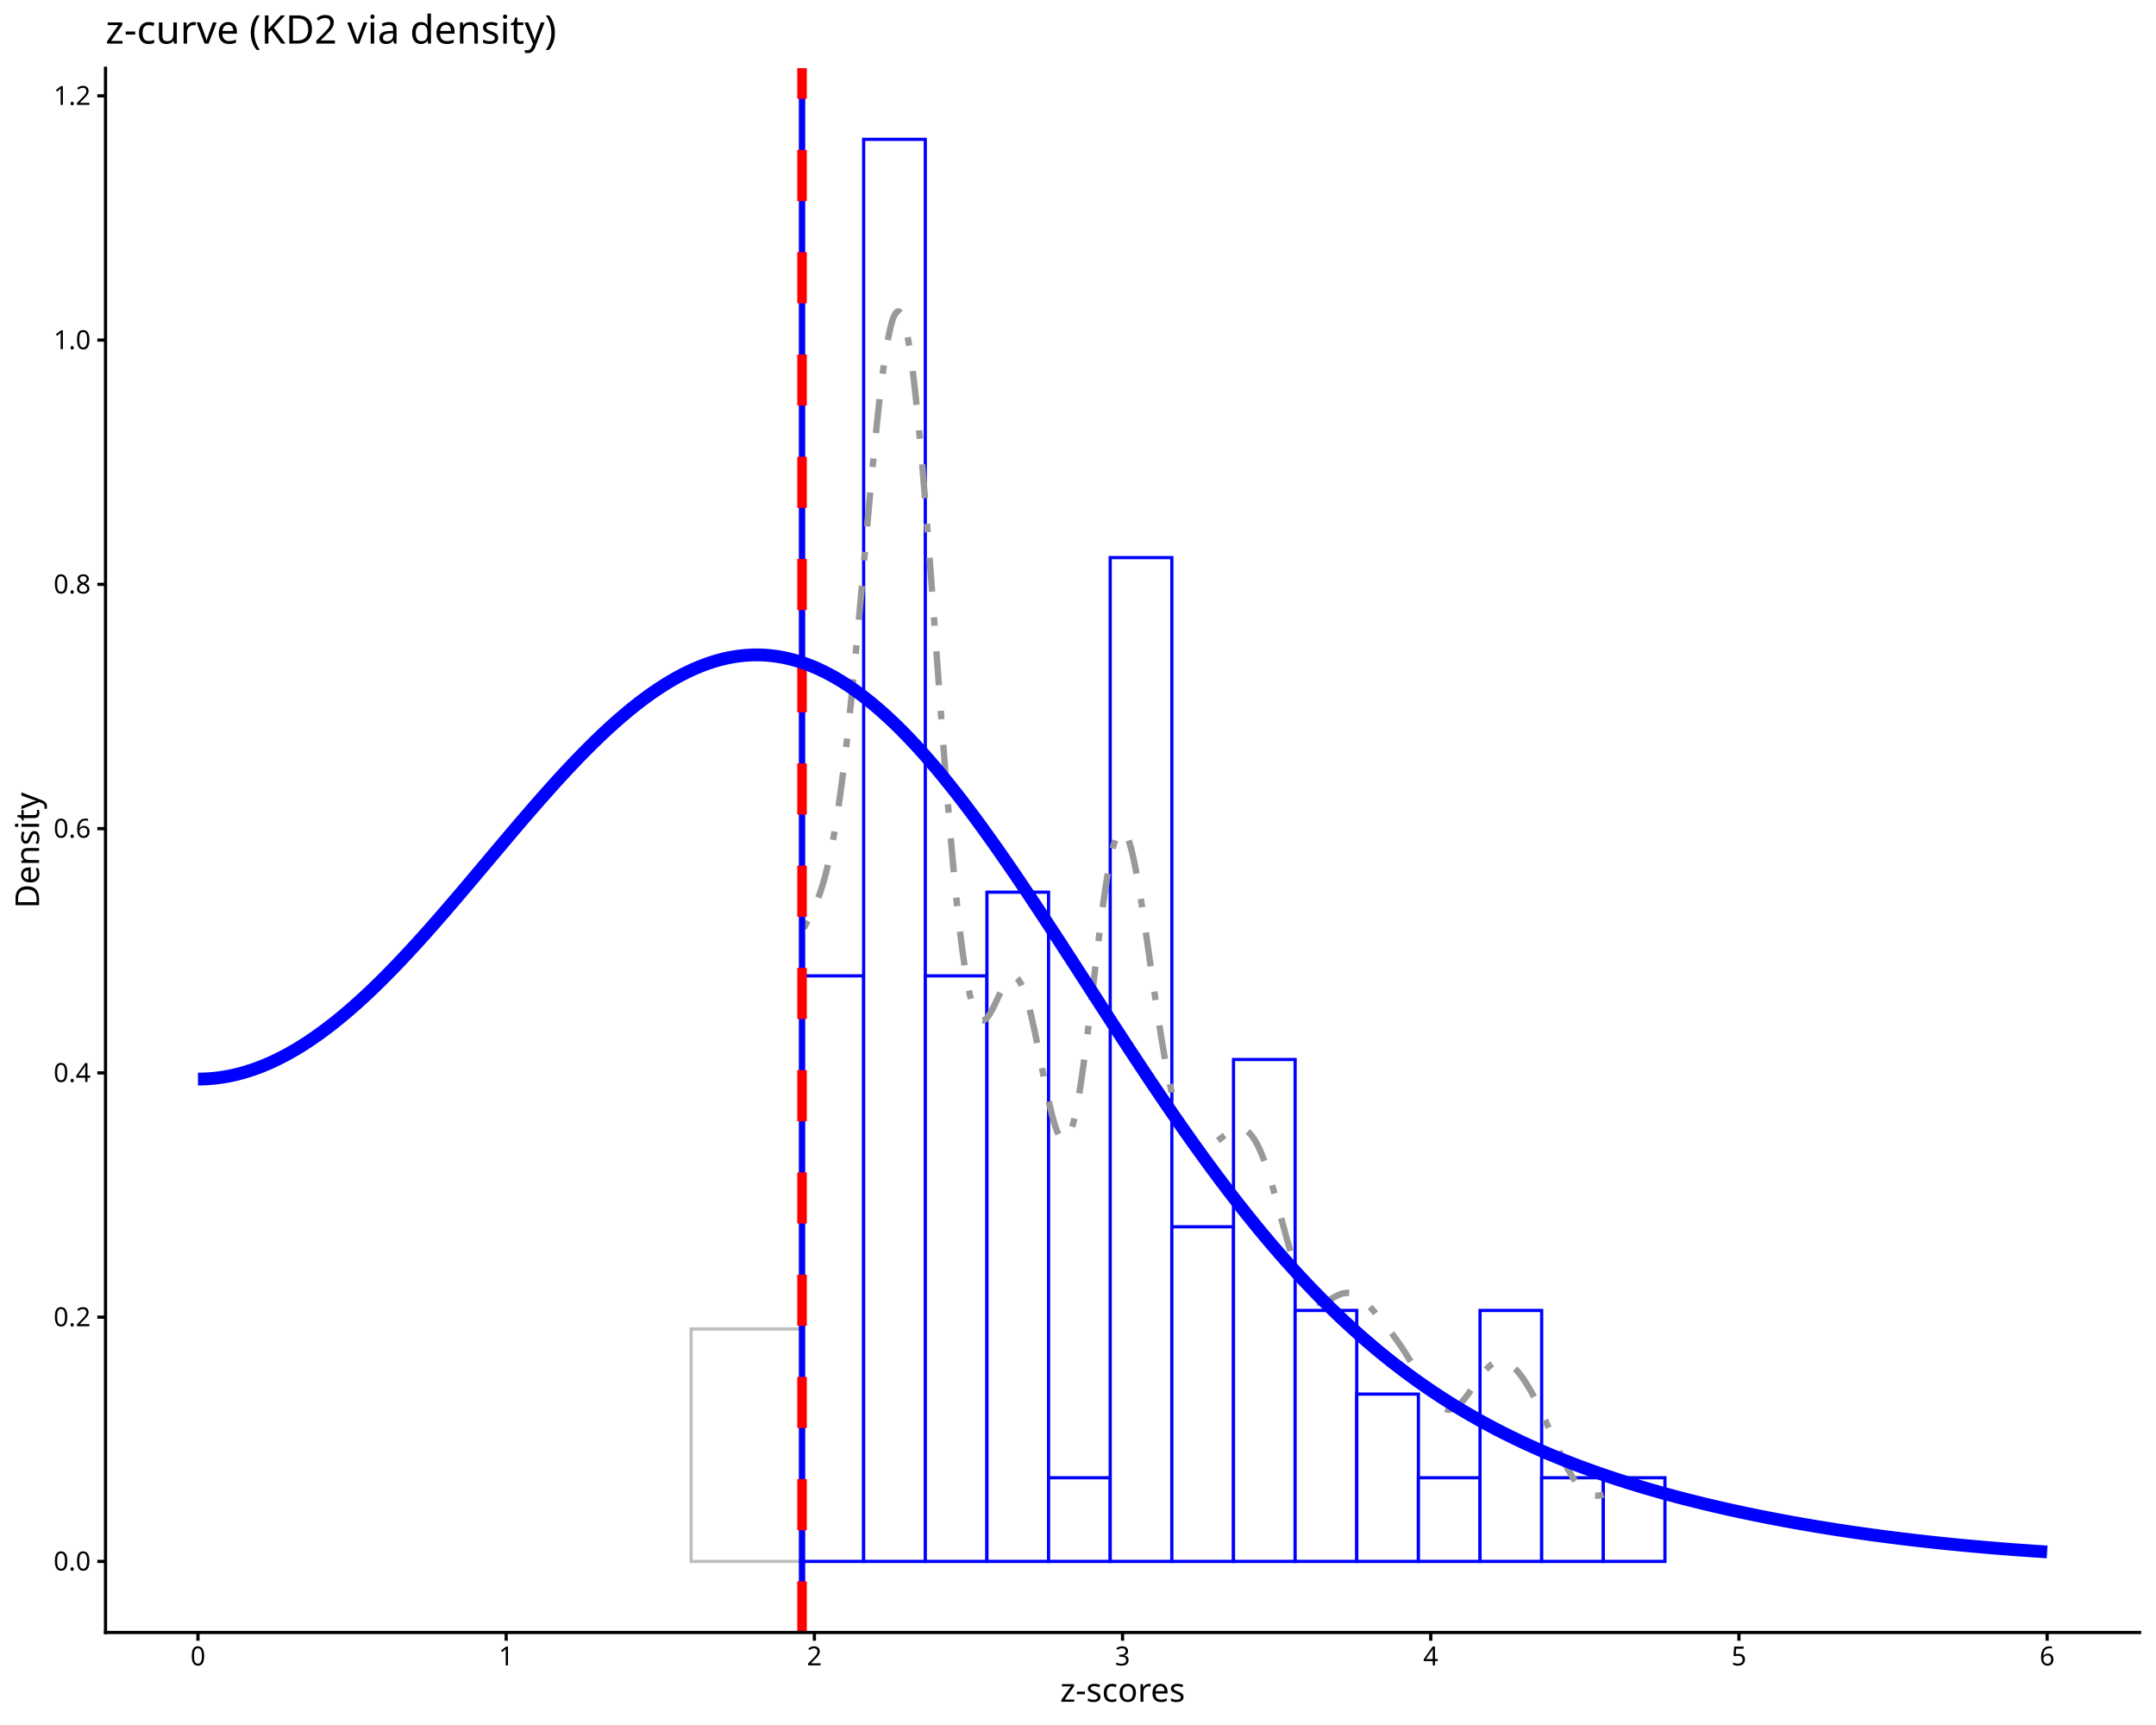
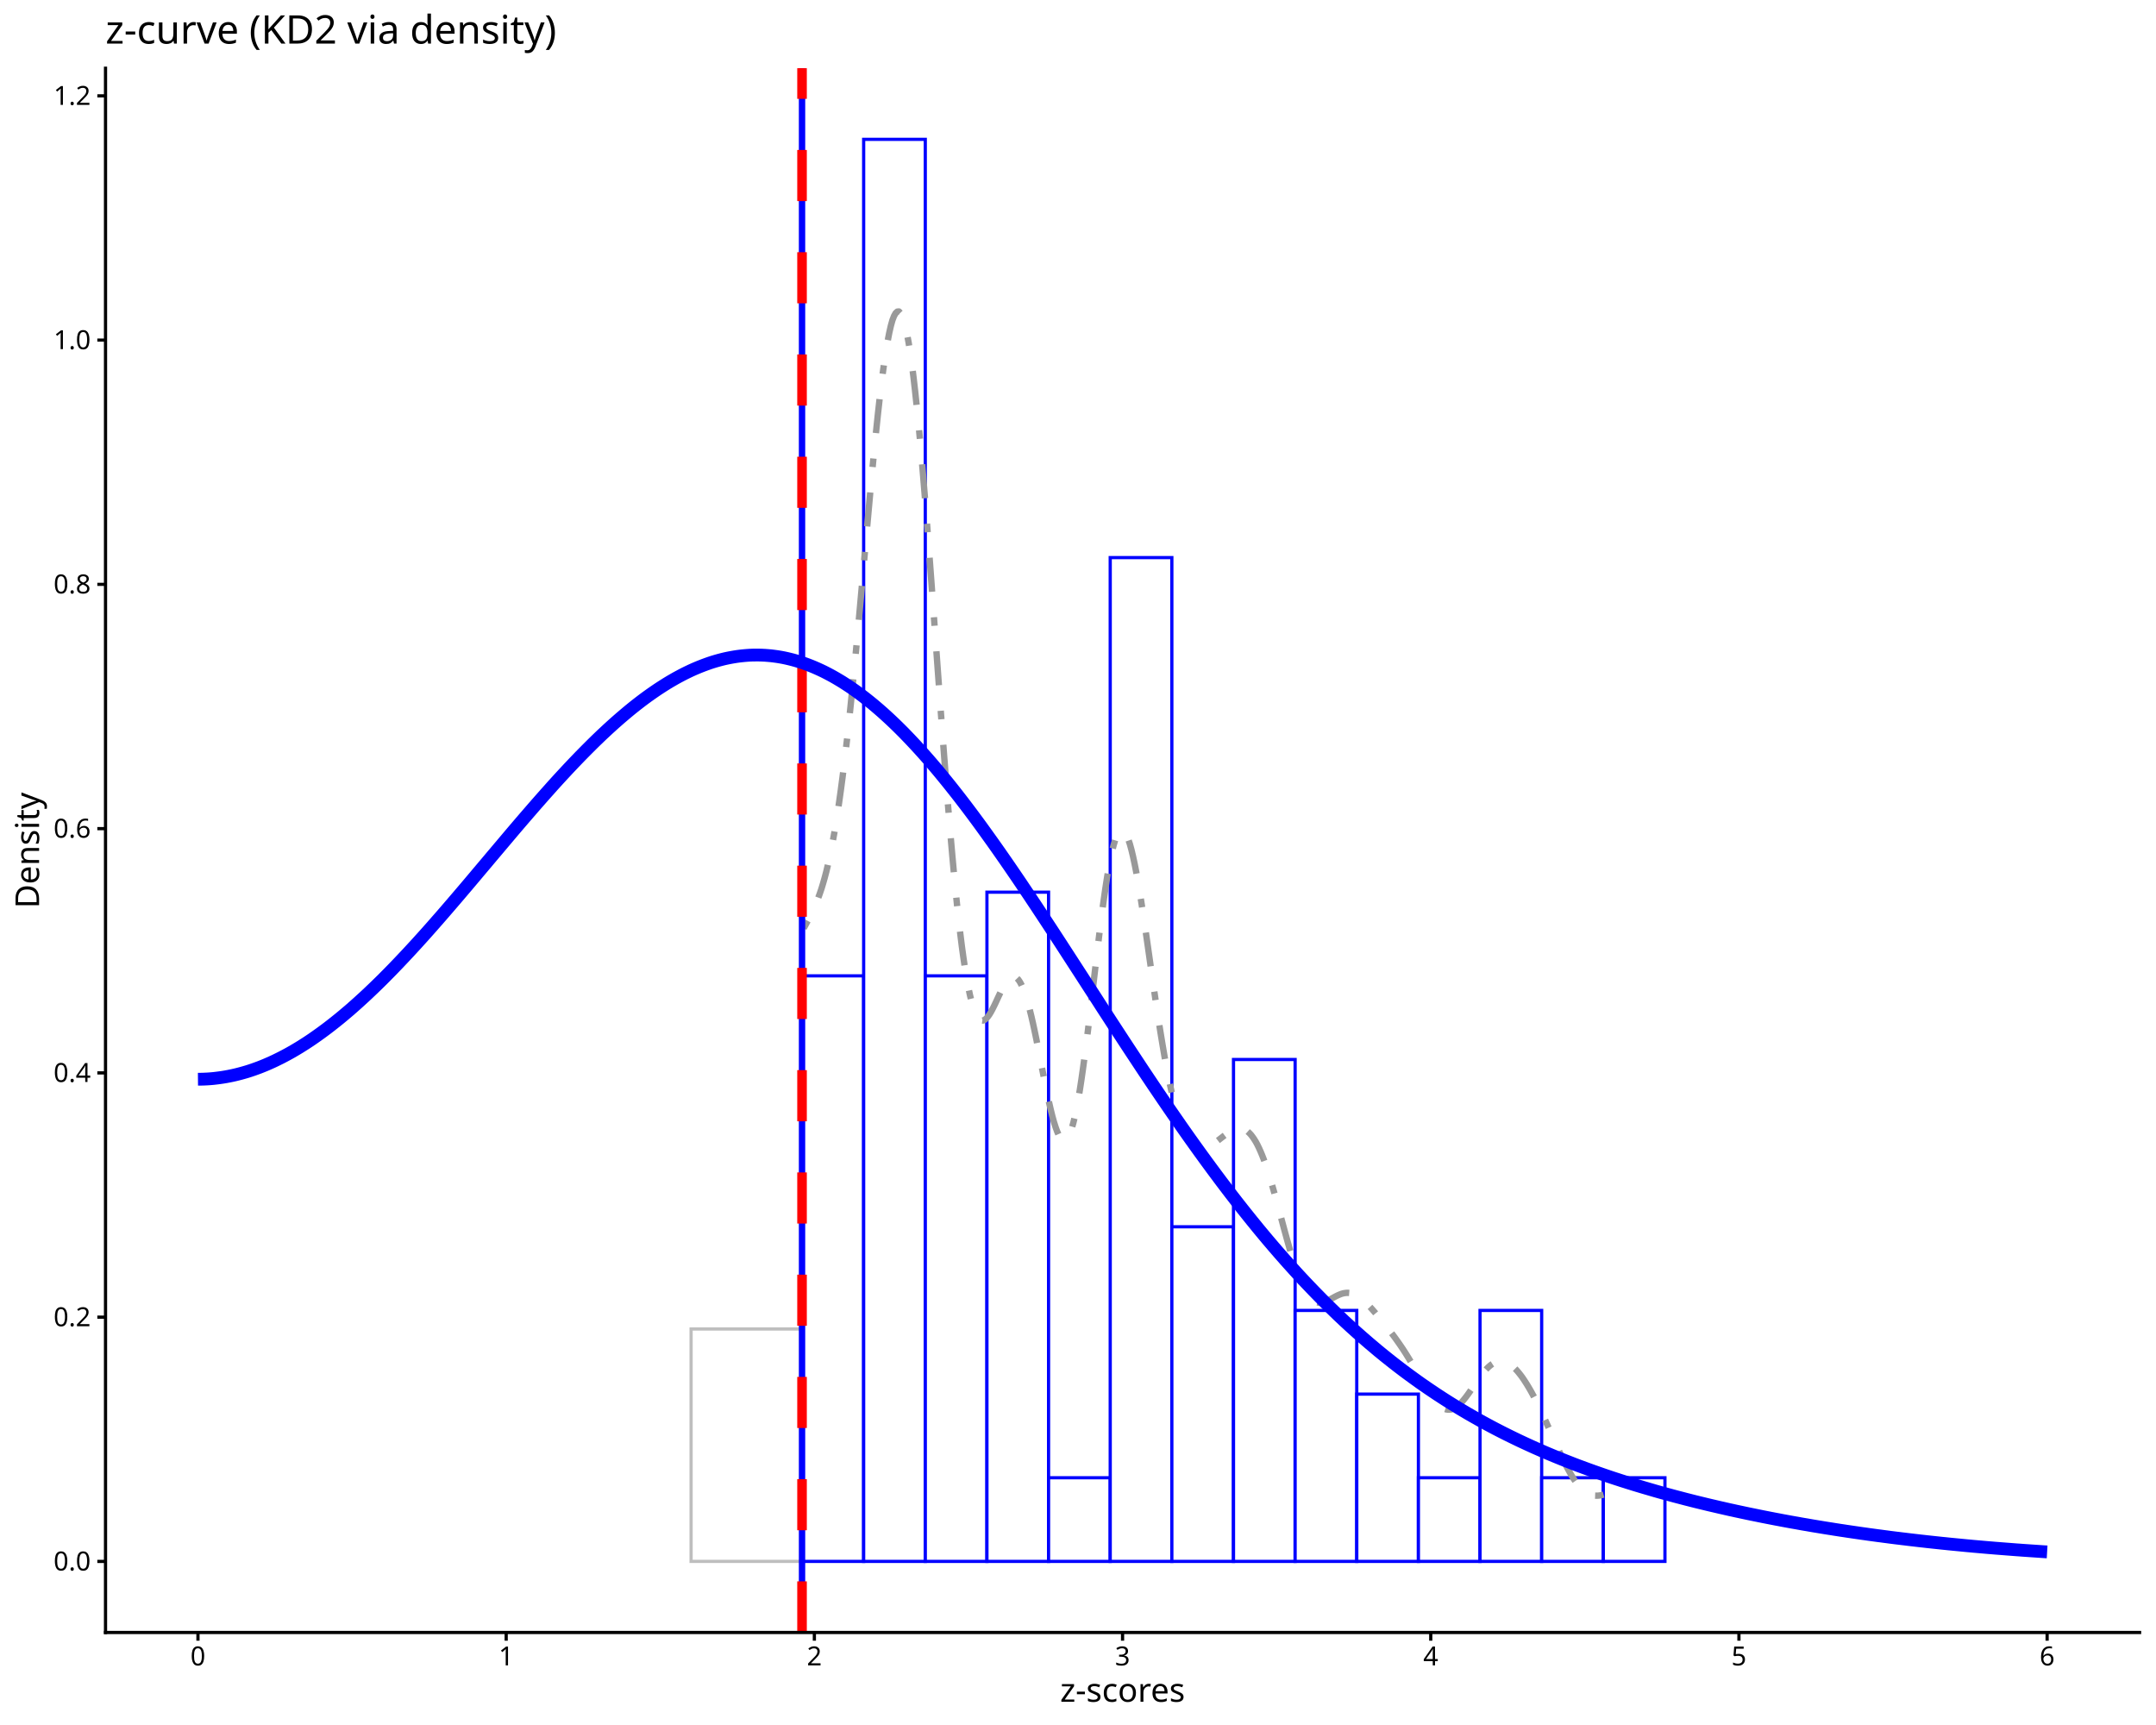
<svg xmlns="http://www.w3.org/2000/svg" class="svglite" data-engine-version="2.0" width="720.00pt" height="576.00pt" viewBox="0 0 720.00 576.00">
  <defs>
    <style type="text/css">
    .svglite line, .svglite polyline, .svglite polygon, .svglite path, .svglite rect, .svglite circle {
      fill: none;
      stroke: #000000;
      stroke-linecap: round;
      stroke-linejoin: round;
      stroke-miterlimit: 10.00;
    }
  </style>
  </defs>
  <rect width="100%" height="100%" style="stroke: none; fill: #FFFFFF;" />
  <defs>
    <clipPath id="cpMC4wMHw3MjAuMDB8MC4wMHw1NzYuMDA=">
      <rect x="0.00" y="0.00" width="720.00" height="576.00" />
    </clipPath>
  </defs>
  <g clip-path="url(#cpMC4wMHw3MjAuMDB8MC4wMHw1NzYuMDA=)">
    <rect x="0.00" y="0.00" width="720.00" height="576.00" style="stroke-width: 1.07; stroke: #FFFFFF; fill: #FFFFFF;" />
  </g>
  <defs>
    <clipPath id="cpMzUuMjR8NzE0LjUyfDIyLjc4fDU0NS4xMQ==">
      <rect x="35.24" y="22.78" width="679.28" height="522.33" />
    </clipPath>
  </defs>
  <g clip-path="url(#cpMzUuMjR8NzE0LjUyfDIyLjc4fDU0NS4xMQ==)">
    <rect x="35.24" y="22.78" width="679.28" height="522.33" style="stroke-width: 1.07; stroke: none; fill: #FFFFFF;" />
    <rect x="267.84" y="325.85" width="20.58" height="195.52" style="stroke-width: 1.07; stroke: #0000FF; stroke-linecap: butt; stroke-linejoin: miter; fill: #FFFFFF;" />
    <rect x="288.42" y="46.53" width="20.58" height="474.84" style="stroke-width: 1.07; stroke: #0000FF; stroke-linecap: butt; stroke-linejoin: miter; fill: #FFFFFF;" />
    <rect x="309.01" y="325.85" width="20.58" height="195.52" style="stroke-width: 1.07; stroke: #0000FF; stroke-linecap: butt; stroke-linejoin: miter; fill: #FFFFFF;" />
    <rect x="329.59" y="297.91" width="20.58" height="223.46" style="stroke-width: 1.07; stroke: #0000FF; stroke-linecap: butt; stroke-linejoin: miter; fill: #FFFFFF;" />
    <rect x="350.17" y="493.44" width="20.58" height="27.93" style="stroke-width: 1.07; stroke: #0000FF; stroke-linecap: butt; stroke-linejoin: miter; fill: #FFFFFF;" />
    <rect x="370.76" y="186.19" width="20.58" height="335.18" style="stroke-width: 1.07; stroke: #0000FF; stroke-linecap: butt; stroke-linejoin: miter; fill: #FFFFFF;" />
    <rect x="391.34" y="409.64" width="20.58" height="111.73" style="stroke-width: 1.07; stroke: #0000FF; stroke-linecap: butt; stroke-linejoin: miter; fill: #FFFFFF;" />
    <rect x="411.93" y="353.78" width="20.58" height="167.59" style="stroke-width: 1.07; stroke: #0000FF; stroke-linecap: butt; stroke-linejoin: miter; fill: #FFFFFF;" />
    <rect x="432.51" y="437.57" width="20.58" height="83.80" style="stroke-width: 1.07; stroke: #0000FF; stroke-linecap: butt; stroke-linejoin: miter; fill: #FFFFFF;" />
    <rect x="453.10" y="465.51" width="20.58" height="55.86" style="stroke-width: 1.07; stroke: #0000FF; stroke-linecap: butt; stroke-linejoin: miter; fill: #FFFFFF;" />
    <rect x="473.68" y="493.44" width="20.58" height="27.93" style="stroke-width: 1.07; stroke: #0000FF; stroke-linecap: butt; stroke-linejoin: miter; fill: #FFFFFF;" />
    <rect x="494.26" y="437.57" width="20.58" height="83.80" style="stroke-width: 1.07; stroke: #0000FF; stroke-linecap: butt; stroke-linejoin: miter; fill: #FFFFFF;" />
    <rect x="514.85" y="493.44" width="20.58" height="27.93" style="stroke-width: 1.07; stroke: #0000FF; stroke-linecap: butt; stroke-linejoin: miter; fill: #FFFFFF;" />
    <rect x="535.43" y="493.44" width="20.58" height="27.93" style="stroke-width: 1.07; stroke: #0000FF; stroke-linecap: butt; stroke-linejoin: miter; fill: #FFFFFF;" />
    <rect x="556.02" y="521.37" width="20.58" height="0.00" style="stroke-width: 1.07; stroke: #0000FF; stroke-linecap: butt; stroke-linejoin: miter; fill: #FFFFFF;" />
    <rect x="576.60" y="521.37" width="20.58" height="0.00" style="stroke-width: 1.07; stroke: #0000FF; stroke-linecap: butt; stroke-linejoin: miter; fill: #FFFFFF;" />
    <rect x="597.19" y="521.37" width="20.58" height="0.00" style="stroke-width: 1.07; stroke: #0000FF; stroke-linecap: butt; stroke-linejoin: miter; fill: #FFFFFF;" />
    <rect x="617.77" y="521.37" width="20.58" height="0.00" style="stroke-width: 1.07; stroke: #0000FF; stroke-linecap: butt; stroke-linejoin: miter; fill: #FFFFFF;" />
    <rect x="638.35" y="521.37" width="20.58" height="0.00" style="stroke-width: 1.07; stroke: #0000FF; stroke-linecap: butt; stroke-linejoin: miter; fill: #FFFFFF;" />
    <rect x="658.94" y="521.37" width="24.70" height="0.00" style="stroke-width: 1.07; stroke: #0000FF; stroke-linecap: butt; stroke-linejoin: miter; fill: #FFFFFF;" />
    <rect x="66.11" y="521.37" width="20.58" height="0.00" style="stroke-width: 1.07; stroke: #BEBEBE; stroke-linecap: butt; stroke-linejoin: miter; fill: #FFFFFF;" />
    <rect x="86.70" y="521.37" width="20.58" height="0.00" style="stroke-width: 1.07; stroke: #BEBEBE; stroke-linecap: butt; stroke-linejoin: miter; fill: #FFFFFF;" />
    <rect x="107.28" y="521.37" width="20.58" height="0.00" style="stroke-width: 1.07; stroke: #BEBEBE; stroke-linecap: butt; stroke-linejoin: miter; fill: #FFFFFF;" />
    <rect x="127.87" y="521.37" width="20.58" height="0.00" style="stroke-width: 1.07; stroke: #BEBEBE; stroke-linecap: butt; stroke-linejoin: miter; fill: #FFFFFF;" />
    <rect x="148.45" y="521.37" width="20.58" height="0.00" style="stroke-width: 1.07; stroke: #BEBEBE; stroke-linecap: butt; stroke-linejoin: miter; fill: #FFFFFF;" />
    <rect x="169.04" y="521.37" width="20.58" height="0.00" style="stroke-width: 1.07; stroke: #BEBEBE; stroke-linecap: butt; stroke-linejoin: miter; fill: #FFFFFF;" />
    <rect x="189.62" y="521.37" width="20.58" height="0.00" style="stroke-width: 1.07; stroke: #BEBEBE; stroke-linecap: butt; stroke-linejoin: miter; fill: #FFFFFF;" />
    <rect x="210.20" y="521.37" width="20.58" height="0.00" style="stroke-width: 1.07; stroke: #BEBEBE; stroke-linecap: butt; stroke-linejoin: miter; fill: #FFFFFF;" />
    <rect x="230.79" y="443.77" width="37.05" height="77.60" style="stroke-width: 1.07; stroke: #BEBEBE; stroke-linecap: butt; stroke-linejoin: miter; fill: #FFFFFF;" />
    <polyline points="268.38,309.99 268.92,309.00 269.45,308.01 269.99,307.01 270.53,305.96 271.07,304.88 271.61,303.75 272.15,302.55 272.69,301.26 273.23,299.87 273.77,298.39 274.31,296.80 274.85,295.04 275.39,293.14 275.93,291.10 276.46,288.90 277.00,286.50 277.54,283.89 278.08,281.09 278.62,278.11 279.16,274.92 279.70,271.46 280.24,267.80 280.78,263.94 281.32,259.87 281.86,255.53 282.40,250.98 282.94,246.24 283.48,241.31 284.01,236.17 284.55,230.83 285.09,225.34 285.63,219.72 286.17,213.96 286.71,208.07 287.25,202.10 287.79,196.08 288.33,190.01 288.87,183.93 289.41,177.86 289.95,171.84 290.49,165.88 291.02,160.03 291.56,154.34 292.10,148.80 292.64,143.44 293.18,138.28 293.72,133.45 294.26,128.89 294.80,124.61 295.34,120.63 295.88,117.10 296.42,113.95 296.96,111.18 297.50,108.80 298.03,106.90 298.57,105.51 299.11,104.56 299.65,104.05 300.19,104.00 300.73,104.56 301.27,105.58 301.81,107.04 302.35,108.95 302.89,111.43 303.43,114.38 303.97,117.75 304.51,121.52 305.04,125.74 305.58,130.42 306.12,135.45 306.66,140.81 307.20,146.49 307.74,152.56 308.28,158.87 308.82,165.42 309.36,172.17 309.90,179.15 310.44,186.29 310.98,193.54 311.52,200.88 312.05,208.29 312.59,215.74 313.13,223.18 313.67,230.60 314.21,237.96 314.75,245.21 315.29,252.34 315.83,259.34 316.37,266.18 316.91,272.79 317.45,279.16 317.99,285.30 318.53,291.21 319.06,296.82 319.60,302.08 320.14,307.04 320.68,311.71 321.22,316.06 321.76,319.97 322.30,323.55 322.84,326.81 323.38,329.75 323.92,332.27 324.46,334.42 325.00,336.26 325.54,337.79 326.07,338.99 326.61,339.82 327.15,340.39 327.69,340.70 328.23,340.78 328.77,340.56 329.31,340.14 329.85,339.55 330.39,338.81 330.93,337.92 331.47,336.91 332.01,335.83 332.55,334.71 333.08,333.55 333.62,332.39 334.16,331.27 334.70,330.20 335.24,329.19 335.78,328.31 336.32,327.56 336.86,326.94 337.40,326.47 337.94,326.20 338.48,326.14 339.02,326.26 339.56,326.58 340.09,327.12 340.63,327.93 341.17,328.94 341.71,330.15 342.25,331.56 342.79,333.23 343.33,335.09 343.87,337.11 344.41,339.29 344.95,341.65 345.49,344.14 346.03,346.72 346.57,349.39 347.10,352.12 347.64,354.88 348.18,357.65 348.72,360.39 349.26,363.08 349.80,365.67 350.34,368.14 350.88,370.48 351.42,372.67 351.96,374.63 352.50,376.34 353.04,377.82 353.58,379.05 354.11,379.99 354.65,380.55 355.19,380.79 355.73,380.73 356.27,380.34 356.81,379.52 357.35,378.33 357.89,376.82 358.43,374.97 358.97,372.75 359.51,370.15 360.05,367.25 360.59,364.08 361.12,360.63 361.66,356.85 362.20,352.87 362.74,348.71 363.28,344.39 363.82,339.90 364.36,335.33 364.90,330.71 365.44,326.06 365.98,321.43 366.52,316.87 367.06,312.41 367.60,308.06 368.13,303.87 368.67,299.94 369.21,296.23 369.75,292.77 370.29,289.57 370.83,286.76 371.37,284.29 371.91,282.16 372.45,280.36 372.99,278.96 373.53,278.02 374.07,277.44 374.61,277.21 375.14,277.34 375.68,277.96 376.22,278.91 376.76,280.19 377.30,281.78 377.84,283.74 378.38,286.00 378.92,288.52 379.46,291.26 380.00,294.24 380.54,297.45 381.08,300.81 381.62,304.29 382.15,307.89 382.69,311.59 383.23,315.35 383.77,319.13 384.31,322.93 384.85,326.72 385.39,330.46 385.93,334.16 386.47,337.78 387.01,341.32 387.55,344.73 388.09,348.03 388.63,351.21 389.16,354.27 389.70,357.14 390.24,359.86 390.78,362.44 391.32,364.87 391.86,367.12 392.40,369.20 392.94,371.12 393.48,372.90 394.02,374.52 394.56,375.95 395.10,377.25 395.64,378.42 396.17,379.46 396.71,380.34 397.25,381.09 397.79,381.74 398.33,382.28 398.87,382.70 399.41,383.01 399.95,383.24 400.49,383.39 401.03,383.47 401.57,383.45 402.11,383.37 402.65,383.23 403.18,383.05 403.72,382.80 404.26,382.52 404.80,382.20 405.34,381.85 405.88,381.47 406.42,381.07 406.96,380.66 407.50,380.24 408.04,379.82 408.58,379.40 409.12,379.00 409.66,378.61 410.19,378.23 410.73,377.90 411.27,377.60 411.81,377.33 412.35,377.11 412.89,376.95 413.43,376.86 413.97,376.82 414.51,376.86 415.05,376.96 415.59,377.17 416.13,377.47 416.67,377.84 417.20,378.31 417.74,378.89 418.28,379.58 418.82,380.36 419.36,381.23 419.90,382.22 420.44,383.33 420.98,384.53 421.52,385.83 422.06,387.22 422.60,388.72 423.14,390.30 423.68,391.96 424.21,393.69 424.75,395.50 425.29,397.37 425.83,399.28 426.37,401.23 426.91,403.22 427.45,405.22 427.99,407.23 428.53,409.24 429.07,411.24 429.61,413.21 430.15,415.13 430.69,417.02 431.22,418.86 431.76,420.61 432.30,422.29 432.84,423.89 433.38,425.40 433.92,426.81 434.46,428.09 435.00,429.28 435.54,430.36 436.08,431.34 436.62,432.16 437.16,432.88 437.70,433.50 438.23,434.01 438.77,434.40 439.31,434.68 439.85,434.87 440.39,434.98 440.93,435.00 441.47,434.94 442.01,434.82 442.55,434.65 443.09,434.44 443.63,434.18 444.17,433.90 444.71,433.61 445.24,433.32 445.78,433.02 446.32,432.74 446.86,432.48 447.40,432.25 447.94,432.04 448.48,431.89 449.02,431.78 449.56,431.71 450.10,431.69 450.64,431.73 451.18,431.83 451.72,431.97 452.26,432.17 452.79,432.42 453.33,432.73 453.87,433.07 454.41,433.46 454.95,433.89 455.49,434.37 456.03,434.87 456.57,435.40 457.11,435.96 457.65,436.54 458.19,437.14 458.73,437.76 459.27,438.38 459.80,439.02 460.34,439.67 460.88,440.32 461.42,440.98 461.96,441.65 462.50,442.32 463.04,443.00 463.58,443.69 464.12,444.38 464.66,445.08 465.20,445.79 465.74,446.52 466.28,447.26 466.81,448.01 467.35,448.78 467.89,449.57 468.43,450.37 468.97,451.20 469.51,452.04 470.05,452.91 470.59,453.79 471.13,454.69 471.67,455.60 472.21,456.53 472.75,457.46 473.29,458.41 473.82,459.35 474.36,460.29 474.90,461.23 475.44,462.16 475.98,463.07 476.52,463.94 477.06,464.80 477.60,465.62 478.14,466.40 478.68,467.12 479.22,467.79 479.76,468.41 480.30,468.97 480.83,469.45 481.37,469.85 481.91,470.18 482.45,470.44 482.99,470.63 483.53,470.70 484.07,470.70 484.61,470.63 485.15,470.47 485.69,470.23 486.23,469.90 486.77,469.51 487.31,469.05 487.84,468.53 488.38,467.93 488.92,467.29 489.46,466.61 490.00,465.89 490.54,465.14 491.08,464.36 491.62,463.57 492.16,462.77 492.70,461.98 493.24,461.19 493.78,460.42 494.32,459.67 494.85,458.96 495.39,458.28 495.93,457.65 496.47,457.06 497.01,456.52 497.55,456.05 498.09,455.63 498.63,455.28 499.17,454.98 499.71,454.76 500.25,454.62 500.79,454.53 501.33,454.51 501.86,454.56 502.40,454.68 502.94,454.87 503.48,455.11 504.02,455.41 504.56,455.79 505.10,456.22 505.64,456.70 506.18,457.23 506.72,457.82 507.26,458.47 507.80,459.15 508.34,459.88 508.87,460.65 509.41,461.48 509.95,462.33 510.49,463.23 511.03,464.15 511.57,465.12 512.11,466.12 512.65,467.15 513.19,468.21 513.73,469.29 514.27,470.40 514.81,471.54 515.35,472.69 515.88,473.86 516.42,475.05 516.96,476.25 517.50,477.45 518.04,478.66 518.58,479.88 519.12,481.09 519.66,482.30 520.20,483.49 520.74,484.67 521.28,485.83 521.82,486.97 522.36,488.08 522.89,489.16 523.43,490.19 523.97,491.18 524.51,492.14 525.05,493.05 525.59,493.89 526.13,494.68 526.67,495.42 527.21,496.10 527.75,496.71 528.29,497.25 528.83,497.74 529.37,498.16 529.90,498.53 530.44,498.81 530.98,499.04 531.52,499.22 532.06,499.35 532.60,499.41 533.14,499.43 533.68,499.41 534.22,499.35 534.76,499.25 535.30,499.12 535.84,498.97 536.38,498.81 536.91,498.64 537.45,498.45 537.99,498.28 538.53,498.10 539.07,497.94 539.61,497.80 540.15,497.69 540.69,497.60 541.23,497.54 541.77,497.52 542.31,497.55 542.85,497.61 " style="stroke-width: 2.13; stroke: #999999; stroke-dasharray: 2.85,8.54,11.38,8.54; stroke-linecap: butt;" />
    <line x1="267.84" y1="545.11" x2="267.84" y2="22.78" style="stroke-width: 2.13; stroke: #0000FF; stroke-linecap: butt;" />
    <line x1="267.84" y1="545.11" x2="267.84" y2="22.78" style="stroke-width: 3.20; stroke: #FF0000; stroke-dasharray: 17.07,17.07; stroke-linecap: butt;" />
-     <polyline points="66.11,360.32 67.14,360.31 68.17,360.28 69.20,360.23 70.23,360.16 71.26,360.07 72.29,359.96 73.32,359.83 74.35,359.68 75.38,359.51 76.41,359.32 77.44,359.11 78.47,358.88 79.49,358.63 80.52,358.36 81.55,358.07 82.58,357.76 83.61,357.43 84.64,357.09 85.67,356.72 86.70,356.33 87.73,355.93 88.76,355.50 89.79,355.06 90.82,354.60 91.85,354.12 92.87,353.62 93.90,353.10 94.93,352.57 95.96,352.01 96.99,351.44 98.02,350.85 99.05,350.25 100.08,349.62 101.11,348.98 102.14,348.32 103.17,347.65 104.20,346.95 105.22,346.24 106.25,345.52 107.28,344.78 108.31,344.02 109.34,343.24 110.37,342.45 111.40,341.65 112.43,340.83 113.46,339.99 114.49,339.14 115.52,338.28 116.55,337.40 117.58,336.51 118.60,335.60 119.63,334.68 120.66,333.75 121.69,332.80 122.72,331.84 123.75,330.87 124.78,329.88 125.81,328.89 126.84,327.88 127.87,326.86 128.90,325.83 129.93,324.79 130.96,323.73 131.98,322.67 133.01,321.60 134.04,320.52 135.07,319.42 136.10,318.32 137.13,317.21 138.16,316.09 139.19,314.97 140.22,313.83 141.25,312.69 142.28,311.54 143.31,310.39 144.34,309.22 145.36,308.05 146.39,306.88 147.42,305.70 148.45,304.51 149.48,303.32 150.51,302.12 151.54,300.92 152.57,299.72 153.60,298.51 154.63,297.30 155.66,296.09 156.69,294.87 157.71,293.66 158.74,292.44 159.77,291.22 160.80,289.99 161.83,288.77 162.86,287.55 163.89,286.32 164.92,285.10 165.95,283.88 166.98,282.66 168.01,281.44 169.04,280.22 170.07,279.00 171.09,277.79 172.12,276.58 173.15,275.37 174.18,274.17 175.21,272.97 176.24,271.78 177.27,270.59 178.30,269.40 179.33,268.22 180.36,267.05 181.39,265.88 182.42,264.72 183.45,263.57 184.47,262.42 185.50,261.28 186.53,260.15 187.56,259.03 188.59,257.92 189.62,256.81 190.65,255.72 191.68,254.63 192.71,253.56 193.74,252.49 194.77,251.44 195.80,250.40 196.83,249.37 197.85,248.35 198.88,247.34 199.91,246.35 200.94,245.36 201.97,244.39 203.00,243.44 204.03,242.50 205.06,241.57 206.09,240.66 207.12,239.76 208.15,238.88 209.18,238.01 210.20,237.16 211.23,236.32 212.26,235.50 213.29,234.70 214.32,233.91 215.35,233.14 216.38,232.39 217.41,231.65 218.44,230.94 219.47,230.24 220.50,229.56 221.53,228.90 222.56,228.25 223.58,227.63 224.61,227.03 225.64,226.44 226.67,225.87 227.70,225.33 228.73,224.80 229.76,224.30 230.79,223.81 231.82,223.35 232.85,222.91 233.88,222.49 234.91,222.09 235.94,221.71 236.96,221.35 237.99,221.02 239.02,220.70 240.05,220.41 241.08,220.14 242.11,219.89 243.14,219.67 244.17,219.47 245.20,219.29 246.23,219.13 247.26,219.00 248.29,218.89 249.32,218.80 250.34,218.74 251.37,218.70 252.40,218.68 253.43,218.68 254.46,218.71 255.49,218.76 256.52,218.84 257.55,218.94 258.58,219.06 259.61,219.21 260.64,219.38 261.67,219.57 262.69,219.79 263.72,220.03 264.75,220.29 265.78,220.58 266.81,220.89 267.84,221.22 268.87,221.58 269.90,221.96 270.93,222.36 271.96,222.78 272.99,223.23 274.02,223.71 275.05,224.20 276.07,224.72 277.10,225.26 278.13,225.82 279.16,226.41 280.19,227.01 281.22,227.64 282.25,228.30 283.28,228.97 284.31,229.66 285.34,230.38 286.37,231.12 287.40,231.88 288.43,232.66 289.45,233.46 290.48,234.28 291.51,235.13 292.54,235.99 293.57,236.87 294.60,237.78 295.63,238.70 296.66,239.64 297.69,240.60 298.72,241.58 299.75,242.58 300.78,243.60 301.81,244.64 302.83,245.69 303.86,246.77 304.89,247.86 305.92,248.96 306.95,250.09 307.98,251.23 309.01,252.39 310.04,253.56 311.07,254.75 312.10,255.96 313.13,257.18 314.16,258.42 315.18,259.67 316.21,260.93 317.24,262.21 318.27,263.51 319.30,264.81 320.33,266.14 321.36,267.47 322.39,268.82 323.42,270.18 324.45,271.55 325.48,272.93 326.51,274.32 327.54,275.73 328.56,277.15 329.59,278.57 330.62,280.01 331.65,281.46 332.68,282.91 333.71,284.38 334.74,285.85 335.77,287.34 336.80,288.83 337.83,290.33 338.86,291.84 339.89,293.35 340.92,294.87 341.94,296.40 342.97,297.93 344.00,299.47 345.03,301.02 346.06,302.57 347.09,304.13 348.12,305.69 349.15,307.25 350.18,308.82 351.21,310.40 352.24,311.97 353.27,313.55 354.30,315.13 355.32,316.72 356.35,318.30 357.38,319.89 358.41,321.48 359.44,323.07 360.47,324.67 361.50,326.26 362.53,327.85 363.56,329.45 364.59,331.04 365.62,332.63 366.65,334.22 367.67,335.82 368.70,337.41 369.73,338.99 370.76,340.58 371.79,342.16 372.82,343.74 373.85,345.32 374.88,346.90 375.91,348.47 376.94,350.04 377.97,351.61 379.00,353.17 380.03,354.73 381.05,356.28 382.08,357.83 383.11,359.37 384.14,360.91 385.17,362.44 386.20,363.97 387.23,365.49 388.26,367.01 389.29,368.52 390.32,370.02 391.35,371.52 392.38,373.01 393.41,374.49 394.43,375.97 395.46,377.44 396.49,378.90 397.52,380.36 398.55,381.80 399.58,383.24 400.61,384.67 401.64,386.10 402.67,387.51 403.70,388.92 404.73,390.31 405.76,391.70 406.79,393.08 407.81,394.45 408.84,395.82 409.87,397.17 410.90,398.51 411.93,399.85 412.96,401.17 413.99,402.49 415.02,403.79 416.05,405.09 417.08,406.38 418.11,407.65 419.14,408.92 420.16,410.18 421.19,411.42 422.22,412.66 423.25,413.88 424.28,415.10 425.31,416.31 426.34,417.50 427.37,418.69 428.40,419.86 429.43,421.03 430.46,422.18 431.49,423.32 432.52,424.46 433.54,425.58 434.57,426.69 435.60,427.79 436.63,428.88 437.66,429.96 438.69,431.03 439.72,432.09 440.75,433.14 441.78,434.18 442.81,435.21 443.84,436.23 444.87,437.24 445.90,438.23 446.92,439.22 447.95,440.20 448.98,441.16 450.01,442.12 451.04,443.06 452.07,444.00 453.10,444.92 454.13,445.84 455.16,446.74 456.19,447.64 457.22,448.52 458.25,449.40 459.28,450.27 460.30,451.12 461.33,451.97 462.36,452.80 463.39,453.63 464.42,454.45 465.45,455.26 466.48,456.05 467.51,456.84 468.54,457.62 469.57,458.39 470.60,459.16 471.63,459.91 472.65,460.65 473.68,461.39 474.71,462.11 475.74,462.83 476.77,463.54 477.80,464.24 478.83,464.93 479.86,465.61 480.89,466.29 481.92,466.96 482.95,467.61 483.98,468.26 485.01,468.91 486.03,469.54 487.06,470.17 488.09,470.79 489.12,471.40 490.15,472.00 491.18,472.60 492.21,473.19 493.24,473.77 494.27,474.35 495.30,474.92 496.33,475.48 497.36,476.03 498.39,476.58 499.41,477.12 500.44,477.65 501.47,478.18 502.50,478.70 503.53,479.21 504.56,479.72 505.59,480.22 506.62,480.72 507.65,481.21 508.68,481.69 509.71,482.17 510.74,482.64 511.77,483.11 512.79,483.57 513.82,484.02 514.85,484.47 515.88,484.92 516.91,485.36 517.94,485.79 518.97,486.22 520.00,486.64 521.03,487.06 522.06,487.47 523.09,487.88 524.12,488.28 525.14,488.68 526.17,489.08 527.20,489.47 528.23,489.85 529.26,490.23 530.29,490.61 531.32,490.98 532.35,491.35 533.38,491.71 534.41,492.07 535.44,492.42 536.47,492.78 537.50,493.12 538.52,493.47 539.55,493.81 540.58,494.14 541.61,494.47 542.64,494.80 543.67,495.13 544.70,495.45 545.73,495.76 546.76,496.08 547.79,496.39 548.82,496.70 549.85,497.00 550.88,497.30 551.90,497.60 552.93,497.89 553.96,498.18 554.99,498.47 556.02,498.76 557.05,499.04 558.08,499.32 559.11,499.60 560.14,499.87 561.17,500.14 562.20,500.41 563.23,500.67 564.26,500.93 565.28,501.19 566.31,501.45 567.34,501.70 568.37,501.96 569.40,502.21 570.43,502.45 571.46,502.70 572.49,502.94 573.52,503.18 574.55,503.41 575.58,503.65 576.61,503.88 577.63,504.11 578.66,504.34 579.69,504.56 580.72,504.78 581.75,505.01 582.78,505.22 583.81,505.44 584.84,505.65 585.87,505.87 586.90,506.07 587.93,506.28 588.96,506.49 589.99,506.69 591.01,506.89 592.04,507.09 593.07,507.29 594.10,507.48 595.13,507.68 596.16,507.87 597.19,508.06 598.22,508.25 599.25,508.43 600.28,508.62 601.31,508.80 602.34,508.98 603.37,509.15 604.39,509.33 605.42,509.51 606.45,509.68 607.48,509.85 608.51,510.02 609.54,510.18 610.57,510.35 611.60,510.51 612.63,510.68 613.66,510.84 614.69,510.99 615.72,511.15 616.75,511.31 617.77,511.46 618.80,511.61 619.83,511.76 620.86,511.91 621.89,512.06 622.92,512.20 623.95,512.34 624.98,512.49 626.01,512.63 627.04,512.76 628.07,512.90 629.10,513.04 630.12,513.17 631.15,513.30 632.18,513.43 633.21,513.56 634.24,513.69 635.27,513.82 636.30,513.94 637.33,514.06 638.36,514.19 639.39,514.31 640.42,514.43 641.45,514.54 642.48,514.66 643.50,514.77 644.53,514.89 645.56,515.00 646.59,515.11 647.62,515.22 648.65,515.32 649.68,515.43 650.71,515.53 651.74,515.64 652.77,515.74 653.80,515.84 654.83,515.94 655.86,516.04 656.88,516.13 657.91,516.23 658.94,516.32 659.97,516.41 661.00,516.50 662.03,516.59 663.06,516.68 664.09,516.77 665.12,516.86 666.15,516.94 667.18,517.02 668.21,517.11 669.24,517.19 670.26,517.27 671.29,517.35 672.32,517.43 673.35,517.50 674.38,517.58 675.41,517.65 676.44,517.72 677.47,517.80 678.50,517.87 679.53,517.94 680.56,518.01 681.59,518.07 682.61,518.14 683.64,518.21 " style="stroke-width: 4.27; stroke: #0000FF; stroke-linecap: butt;" />
+     <polyline points="66.11,360.37 67.14,360.36 68.17,360.33 69.20,360.28 70.23,360.21 71.26,360.12 72.29,360.00 73.32,359.87 74.35,359.72 75.38,359.55 76.41,359.36 77.44,359.15 78.47,358.92 79.49,358.67 80.52,358.40 81.55,358.11 82.58,357.81 83.61,357.48 84.64,357.13 85.67,356.76 86.70,356.38 87.73,355.97 88.76,355.55 89.79,355.10 90.82,354.64 91.85,354.16 92.87,353.66 93.90,353.15 94.93,352.61 95.96,352.06 96.99,351.49 98.02,350.90 99.05,350.29 100.08,349.67 101.11,349.02 102.14,348.37 103.17,347.69 104.20,347.00 105.22,346.29 106.25,345.56 107.28,344.82 108.31,344.06 109.34,343.29 110.37,342.50 111.40,341.69 112.43,340.87 113.46,340.04 114.49,339.19 115.52,338.32 116.55,337.45 117.58,336.55 118.60,335.65 119.63,334.73 120.66,333.79 121.69,332.85 122.72,331.89 123.75,330.91 124.78,329.93 125.81,328.93 126.84,327.93 127.87,326.91 128.90,325.87 129.93,324.83 130.96,323.78 131.98,322.72 133.01,321.65 134.04,320.56 135.07,319.47 136.10,318.37 137.13,317.26 138.16,316.14 139.19,315.02 140.22,313.88 141.25,312.74 142.28,311.59 143.31,310.43 144.34,309.27 145.36,308.10 146.39,306.93 147.42,305.75 148.45,304.56 149.48,303.37 150.51,302.17 151.54,300.97 152.57,299.77 153.60,298.56 154.63,297.35 155.66,296.14 156.69,294.92 157.71,293.71 158.74,292.49 159.77,291.26 160.80,290.04 161.83,288.82 162.86,287.60 163.89,286.37 164.92,285.15 165.95,283.93 166.98,282.71 168.01,281.49 169.04,280.27 170.07,279.05 171.09,277.84 172.12,276.63 173.15,275.42 174.18,274.22 175.21,273.02 176.24,271.83 177.27,270.64 178.30,269.45 179.33,268.27 180.36,267.10 181.39,265.93 182.42,264.77 183.45,263.62 184.47,262.47 185.50,261.33 186.53,260.20 187.56,259.08 188.59,257.97 189.62,256.86 190.65,255.77 191.68,254.68 192.71,253.61 193.74,252.54 194.77,251.49 195.80,250.45 196.83,249.42 197.85,248.40 198.88,247.39 199.91,246.40 200.94,245.41 201.97,244.45 203.00,243.49 204.03,242.55 205.06,241.62 206.09,240.71 207.12,239.81 208.15,238.93 209.18,238.06 210.20,237.21 211.23,236.37 212.26,235.55 213.29,234.75 214.32,233.96 215.35,233.19 216.38,232.44 217.41,231.71 218.44,230.99 219.47,230.29 220.50,229.61 221.53,228.95 222.56,228.30 223.58,227.68 224.61,227.08 225.64,226.49 226.67,225.93 227.70,225.38 228.73,224.85 229.76,224.35 230.79,223.86 231.82,223.40 232.85,222.96 233.88,222.54 234.91,222.14 235.94,221.76 236.96,221.40 237.99,221.06 239.02,220.75 240.05,220.46 241.08,220.19 242.11,219.94 243.14,219.72 244.17,219.52 245.20,219.34 246.23,219.18 247.26,219.05 248.29,218.94 249.32,218.85 250.34,218.78 251.37,218.74 252.40,218.73 253.43,218.73 254.46,218.76 255.49,218.81 256.52,218.89 257.55,218.98 258.58,219.11 259.61,219.25 260.64,219.42 261.67,219.61 262.69,219.83 263.72,220.07 264.75,220.33 265.78,220.62 266.81,220.93 267.84,221.26 268.87,221.62 269.90,222.00 270.93,222.40 271.96,222.83 272.99,223.28 274.02,223.75 275.05,224.24 276.07,224.76 277.10,225.30 278.13,225.86 279.16,226.45 280.19,227.06 281.22,227.68 282.25,228.34 283.28,229.01 284.31,229.70 285.34,230.42 286.37,231.16 287.40,231.92 288.43,232.70 289.45,233.50 290.48,234.32 291.51,235.16 292.54,236.03 293.57,236.91 294.60,237.81 295.63,238.74 296.66,239.68 297.69,240.64 298.72,241.62 299.75,242.62 300.78,243.64 301.81,244.67 302.83,245.73 303.86,246.80 304.89,247.89 305.92,249.00 306.95,250.12 307.98,251.26 309.01,252.42 310.04,253.59 311.07,254.78 312.10,255.99 313.13,257.21 314.16,258.45 315.18,259.70 316.21,260.96 317.24,262.24 318.27,263.54 319.30,264.84 320.33,266.16 321.36,267.50 322.39,268.84 323.42,270.20 324.45,271.57 325.48,272.96 326.51,274.35 327.54,275.76 328.56,277.17 329.59,278.60 330.62,280.04 331.65,281.48 332.68,282.94 333.71,284.40 334.74,285.88 335.77,287.36 336.80,288.85 337.83,290.35 338.86,291.86 339.89,293.37 340.92,294.89 341.94,296.42 342.97,297.95 344.00,299.49 345.03,301.04 346.06,302.59 347.09,304.15 348.12,305.71 349.15,307.27 350.18,308.84 351.21,310.41 352.24,311.99 353.27,313.57 354.30,315.15 355.32,316.73 356.35,318.32 357.38,319.91 358.41,321.50 359.44,323.09 360.47,324.68 361.50,326.27 362.53,327.87 363.56,329.46 364.59,331.05 365.62,332.64 366.65,334.24 367.67,335.83 368.70,337.42 369.73,339.00 370.76,340.59 371.79,342.17 372.82,343.75 373.85,345.33 374.88,346.91 375.91,348.48 376.94,350.05 377.97,351.61 379.00,353.17 380.03,354.73 381.05,356.28 382.08,357.83 383.11,359.37 384.14,360.91 385.17,362.45 386.20,363.97 387.23,365.49 388.26,367.01 389.29,368.52 390.32,370.02 391.35,371.52 392.38,373.01 393.41,374.49 394.43,375.97 395.46,377.44 396.49,378.90 397.52,380.36 398.55,381.80 399.58,383.24 400.61,384.67 401.64,386.09 402.67,387.51 403.70,388.91 404.73,390.31 405.76,391.70 406.79,393.08 407.81,394.45 408.84,395.81 409.87,397.16 410.90,398.51 411.93,399.84 412.96,401.17 413.99,402.48 415.02,403.79 416.05,405.08 417.08,406.37 418.11,407.65 419.14,408.91 420.16,410.17 421.19,411.41 422.22,412.65 423.25,413.88 424.28,415.09 425.31,416.30 426.34,417.49 427.37,418.68 428.40,419.85 429.43,421.02 430.46,422.17 431.49,423.31 432.52,424.45 433.54,425.57 434.57,426.68 435.60,427.78 436.63,428.87 437.66,429.95 438.69,431.02 439.72,432.08 440.75,433.13 441.78,434.17 442.81,435.20 443.84,436.22 444.87,437.22 445.90,438.22 446.92,439.21 447.95,440.18 448.98,441.15 450.01,442.10 451.04,443.05 452.07,443.98 453.10,444.91 454.13,445.82 455.16,446.73 456.19,447.62 457.22,448.51 458.25,449.38 459.28,450.25 460.30,451.11 461.33,451.95 462.36,452.79 463.39,453.61 464.42,454.43 465.45,455.24 466.48,456.04 467.51,456.83 468.54,457.61 469.57,458.38 470.60,459.14 471.63,459.89 472.65,460.63 473.68,461.37 474.71,462.10 475.74,462.81 476.77,463.52 477.80,464.22 478.83,464.91 479.86,465.60 480.89,466.27 481.92,466.94 482.95,467.60 483.98,468.25 485.01,468.89 486.03,469.52 487.06,470.15 488.09,470.77 489.12,471.38 490.15,471.99 491.18,472.58 492.21,473.17 493.24,473.75 494.27,474.33 495.30,474.90 496.33,475.46 497.36,476.01 498.39,476.56 499.41,477.10 500.44,477.63 501.47,478.16 502.50,478.68 503.53,479.19 504.56,479.70 505.59,480.20 506.62,480.70 507.65,481.19 508.68,481.67 509.71,482.15 510.74,482.62 511.77,483.09 512.79,483.55 513.82,484.00 514.85,484.45 515.88,484.90 516.91,485.34 517.94,485.77 518.97,486.20 520.00,486.62 521.03,487.04 522.06,487.45 523.09,487.86 524.12,488.26 525.14,488.66 526.17,489.06 527.20,489.45 528.23,489.83 529.26,490.21 530.29,490.59 531.32,490.96 532.35,491.33 533.38,491.69 534.41,492.05 535.44,492.41 536.47,492.76 537.50,493.11 538.52,493.45 539.55,493.79 540.58,494.12 541.61,494.46 542.64,494.78 543.67,495.11 544.70,495.43 545.73,495.75 546.76,496.06 547.79,496.37 548.82,496.68 549.85,496.98 550.88,497.28 551.90,497.58 552.93,497.88 553.96,498.17 554.99,498.46 556.02,498.74 557.05,499.02 558.08,499.30 559.11,499.58 560.14,499.85 561.17,500.12 562.20,500.39 563.23,500.66 564.26,500.92 565.28,501.18 566.31,501.44 567.34,501.69 568.37,501.94 569.40,502.19 570.43,502.44 571.46,502.68 572.49,502.92 573.52,503.16 574.55,503.40 575.58,503.63 576.61,503.87 577.63,504.10 578.66,504.32 579.69,504.55 580.72,504.77 581.75,504.99 582.78,505.21 583.81,505.43 584.84,505.64 585.87,505.85 586.90,506.06 587.93,506.27 588.96,506.48 589.99,506.68 591.01,506.88 592.04,507.08 593.07,507.28 594.10,507.47 595.13,507.67 596.16,507.86 597.19,508.05 598.22,508.24 599.25,508.42 600.28,508.60 601.31,508.79 602.34,508.97 603.37,509.14 604.39,509.32 605.42,509.50 606.45,509.67 607.48,509.84 608.51,510.01 609.54,510.18 610.57,510.34 611.60,510.50 612.63,510.67 613.66,510.83 614.69,510.99 615.72,511.14 616.75,511.30 617.77,511.45 618.80,511.60 619.83,511.75 620.86,511.90 621.89,512.05 622.92,512.19 623.95,512.34 624.98,512.48 626.01,512.62 627.04,512.76 628.07,512.89 629.10,513.03 630.12,513.16 631.15,513.30 632.18,513.43 633.21,513.56 634.24,513.68 635.27,513.81 636.30,513.93 637.33,514.06 638.36,514.18 639.39,514.30 640.42,514.42 641.45,514.54 642.48,514.65 643.50,514.77 644.53,514.88 645.56,514.99 646.59,515.10 647.62,515.21 648.65,515.32 649.68,515.42 650.71,515.53 651.74,515.63 652.77,515.73 653.80,515.83 654.83,515.93 655.86,516.03 656.88,516.13 657.91,516.22 658.94,516.32 659.97,516.41 661.00,516.50 662.03,516.59 663.06,516.68 664.09,516.77 665.12,516.85 666.15,516.94 667.18,517.02 668.21,517.10 669.24,517.18 670.26,517.26 671.29,517.34 672.32,517.42 673.35,517.50 674.38,517.57 675.41,517.65 676.44,517.72 677.47,517.79 678.50,517.86 679.53,517.93 680.56,518.00 681.59,518.07 682.61,518.14 683.64,518.20 " style="stroke-width: 4.27; stroke: #0000FF; stroke-linecap: butt;" />
  </g>
  <g clip-path="url(#cpMC4wMHw3MjAuMDB8MC4wMHw1NzYuMDA=)">
    <polyline points="35.24,545.11 35.24,22.78 " style="stroke-width: 1.07; stroke-linecap: square;" />
    <text x="30.31" y="524.40" text-anchor="end" style="font-size: 8.80px; font-family: sans;" textLength="12.23px" lengthAdjust="spacingAndGlyphs">0.0</text>
    <text x="30.31" y="442.84" text-anchor="end" style="font-size: 8.80px; font-family: sans;" textLength="12.23px" lengthAdjust="spacingAndGlyphs">0.2</text>
    <text x="30.31" y="361.28" text-anchor="end" style="font-size: 8.80px; font-family: sans;" textLength="12.23px" lengthAdjust="spacingAndGlyphs">0.4</text>
    <text x="30.31" y="279.71" text-anchor="end" style="font-size: 8.80px; font-family: sans;" textLength="12.23px" lengthAdjust="spacingAndGlyphs">0.6</text>
    <text x="30.31" y="198.15" text-anchor="end" style="font-size: 8.80px; font-family: sans;" textLength="12.23px" lengthAdjust="spacingAndGlyphs">0.8</text>
    <text x="30.31" y="116.59" text-anchor="end" style="font-size: 8.80px; font-family: sans;" textLength="12.23px" lengthAdjust="spacingAndGlyphs">1.0</text>
    <text x="30.31" y="35.03" text-anchor="end" style="font-size: 8.80px; font-family: sans;" textLength="12.23px" lengthAdjust="spacingAndGlyphs">1.2</text>
    <polyline points="32.50,521.37 35.24,521.37 " style="stroke-width: 1.07; stroke-linecap: butt;" />
    <polyline points="32.50,439.81 35.24,439.81 " style="stroke-width: 1.07; stroke-linecap: butt;" />
    <polyline points="32.50,358.25 35.24,358.25 " style="stroke-width: 1.07; stroke-linecap: butt;" />
    <polyline points="32.50,276.69 35.24,276.69 " style="stroke-width: 1.07; stroke-linecap: butt;" />
    <polyline points="32.50,195.12 35.24,195.12 " style="stroke-width: 1.07; stroke-linecap: butt;" />
    <polyline points="32.50,113.56 35.24,113.56 " style="stroke-width: 1.07; stroke-linecap: butt;" />
    <polyline points="32.50,32.00 35.24,32.00 " style="stroke-width: 1.07; stroke-linecap: butt;" />
    <polyline points="35.24,545.11 714.52,545.11 " style="stroke-width: 1.07; stroke-linecap: square;" />
    <polyline points="66.11,547.85 66.11,545.11 " style="stroke-width: 1.07; stroke-linecap: butt;" />
    <polyline points="169.04,547.85 169.04,545.11 " style="stroke-width: 1.07; stroke-linecap: butt;" />
    <polyline points="271.96,547.85 271.96,545.11 " style="stroke-width: 1.07; stroke-linecap: butt;" />
    <polyline points="374.88,547.85 374.88,545.11 " style="stroke-width: 1.07; stroke-linecap: butt;" />
    <polyline points="477.80,547.85 477.80,545.11 " style="stroke-width: 1.07; stroke-linecap: butt;" />
    <polyline points="580.72,547.85 580.72,545.11 " style="stroke-width: 1.07; stroke-linecap: butt;" />
    <polyline points="683.64,547.85 683.64,545.11 " style="stroke-width: 1.07; stroke-linecap: butt;" />
    <text x="66.11" y="556.10" text-anchor="middle" style="font-size: 8.80px; font-family: sans;" textLength="4.89px" lengthAdjust="spacingAndGlyphs">0</text>
    <text x="169.04" y="556.10" text-anchor="middle" style="font-size: 8.80px; font-family: sans;" textLength="4.89px" lengthAdjust="spacingAndGlyphs">1</text>
    <text x="271.96" y="556.10" text-anchor="middle" style="font-size: 8.80px; font-family: sans;" textLength="4.89px" lengthAdjust="spacingAndGlyphs">2</text>
    <text x="374.88" y="556.10" text-anchor="middle" style="font-size: 8.80px; font-family: sans;" textLength="4.89px" lengthAdjust="spacingAndGlyphs">3</text>
    <text x="477.80" y="556.10" text-anchor="middle" style="font-size: 8.80px; font-family: sans;" textLength="4.89px" lengthAdjust="spacingAndGlyphs">4</text>
    <text x="580.72" y="556.10" text-anchor="middle" style="font-size: 8.80px; font-family: sans;" textLength="4.89px" lengthAdjust="spacingAndGlyphs">5</text>
    <text x="683.64" y="556.10" text-anchor="middle" style="font-size: 8.80px; font-family: sans;" textLength="4.89px" lengthAdjust="spacingAndGlyphs">6</text>
    <text x="374.88" y="568.24" text-anchor="middle" style="font-size: 11.00px; font-family: sans;" textLength="41.58px" lengthAdjust="spacingAndGlyphs">z-scores</text>
    <text transform="translate(13.05,283.95) rotate(-90)" text-anchor="middle" style="font-size: 11.00px; font-family: sans;" textLength="36.69px" lengthAdjust="spacingAndGlyphs">Density</text>
    <text x="35.24" y="14.56" style="font-size: 13.20px; font-family: sans;" textLength="147.48px" lengthAdjust="spacingAndGlyphs">z-curve (KD2 via density)</text>
  </g>
</svg>
